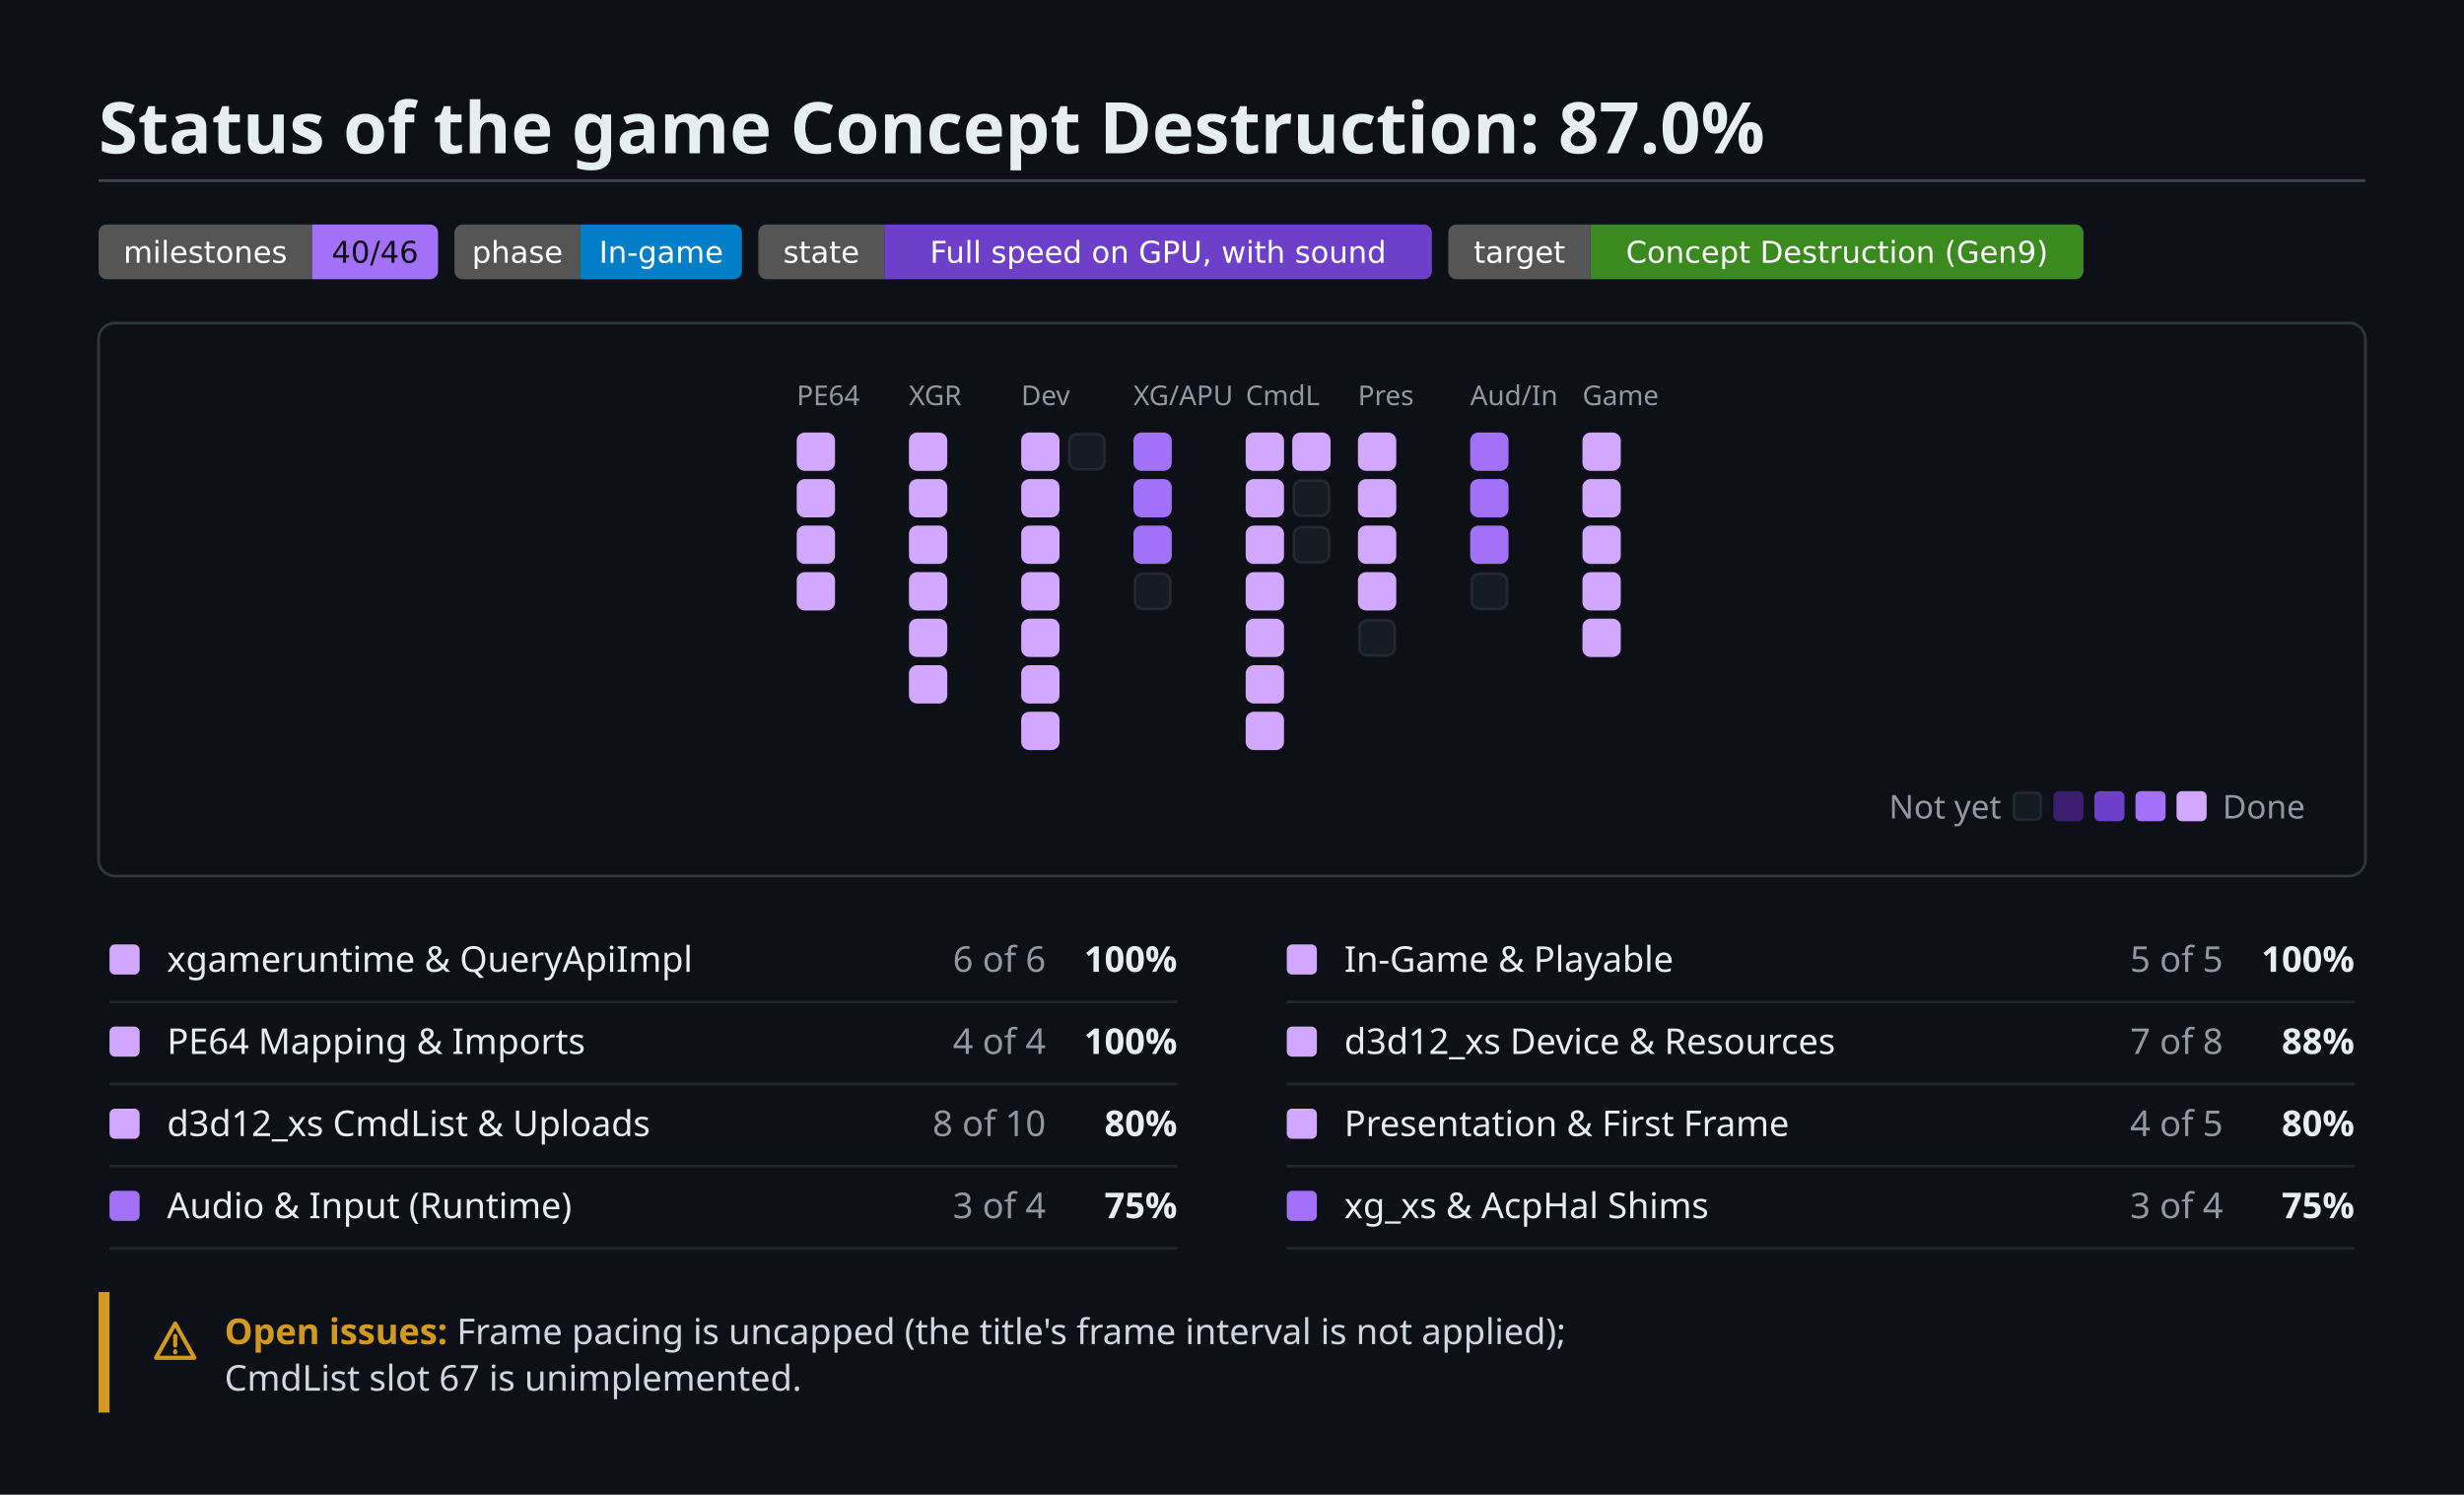
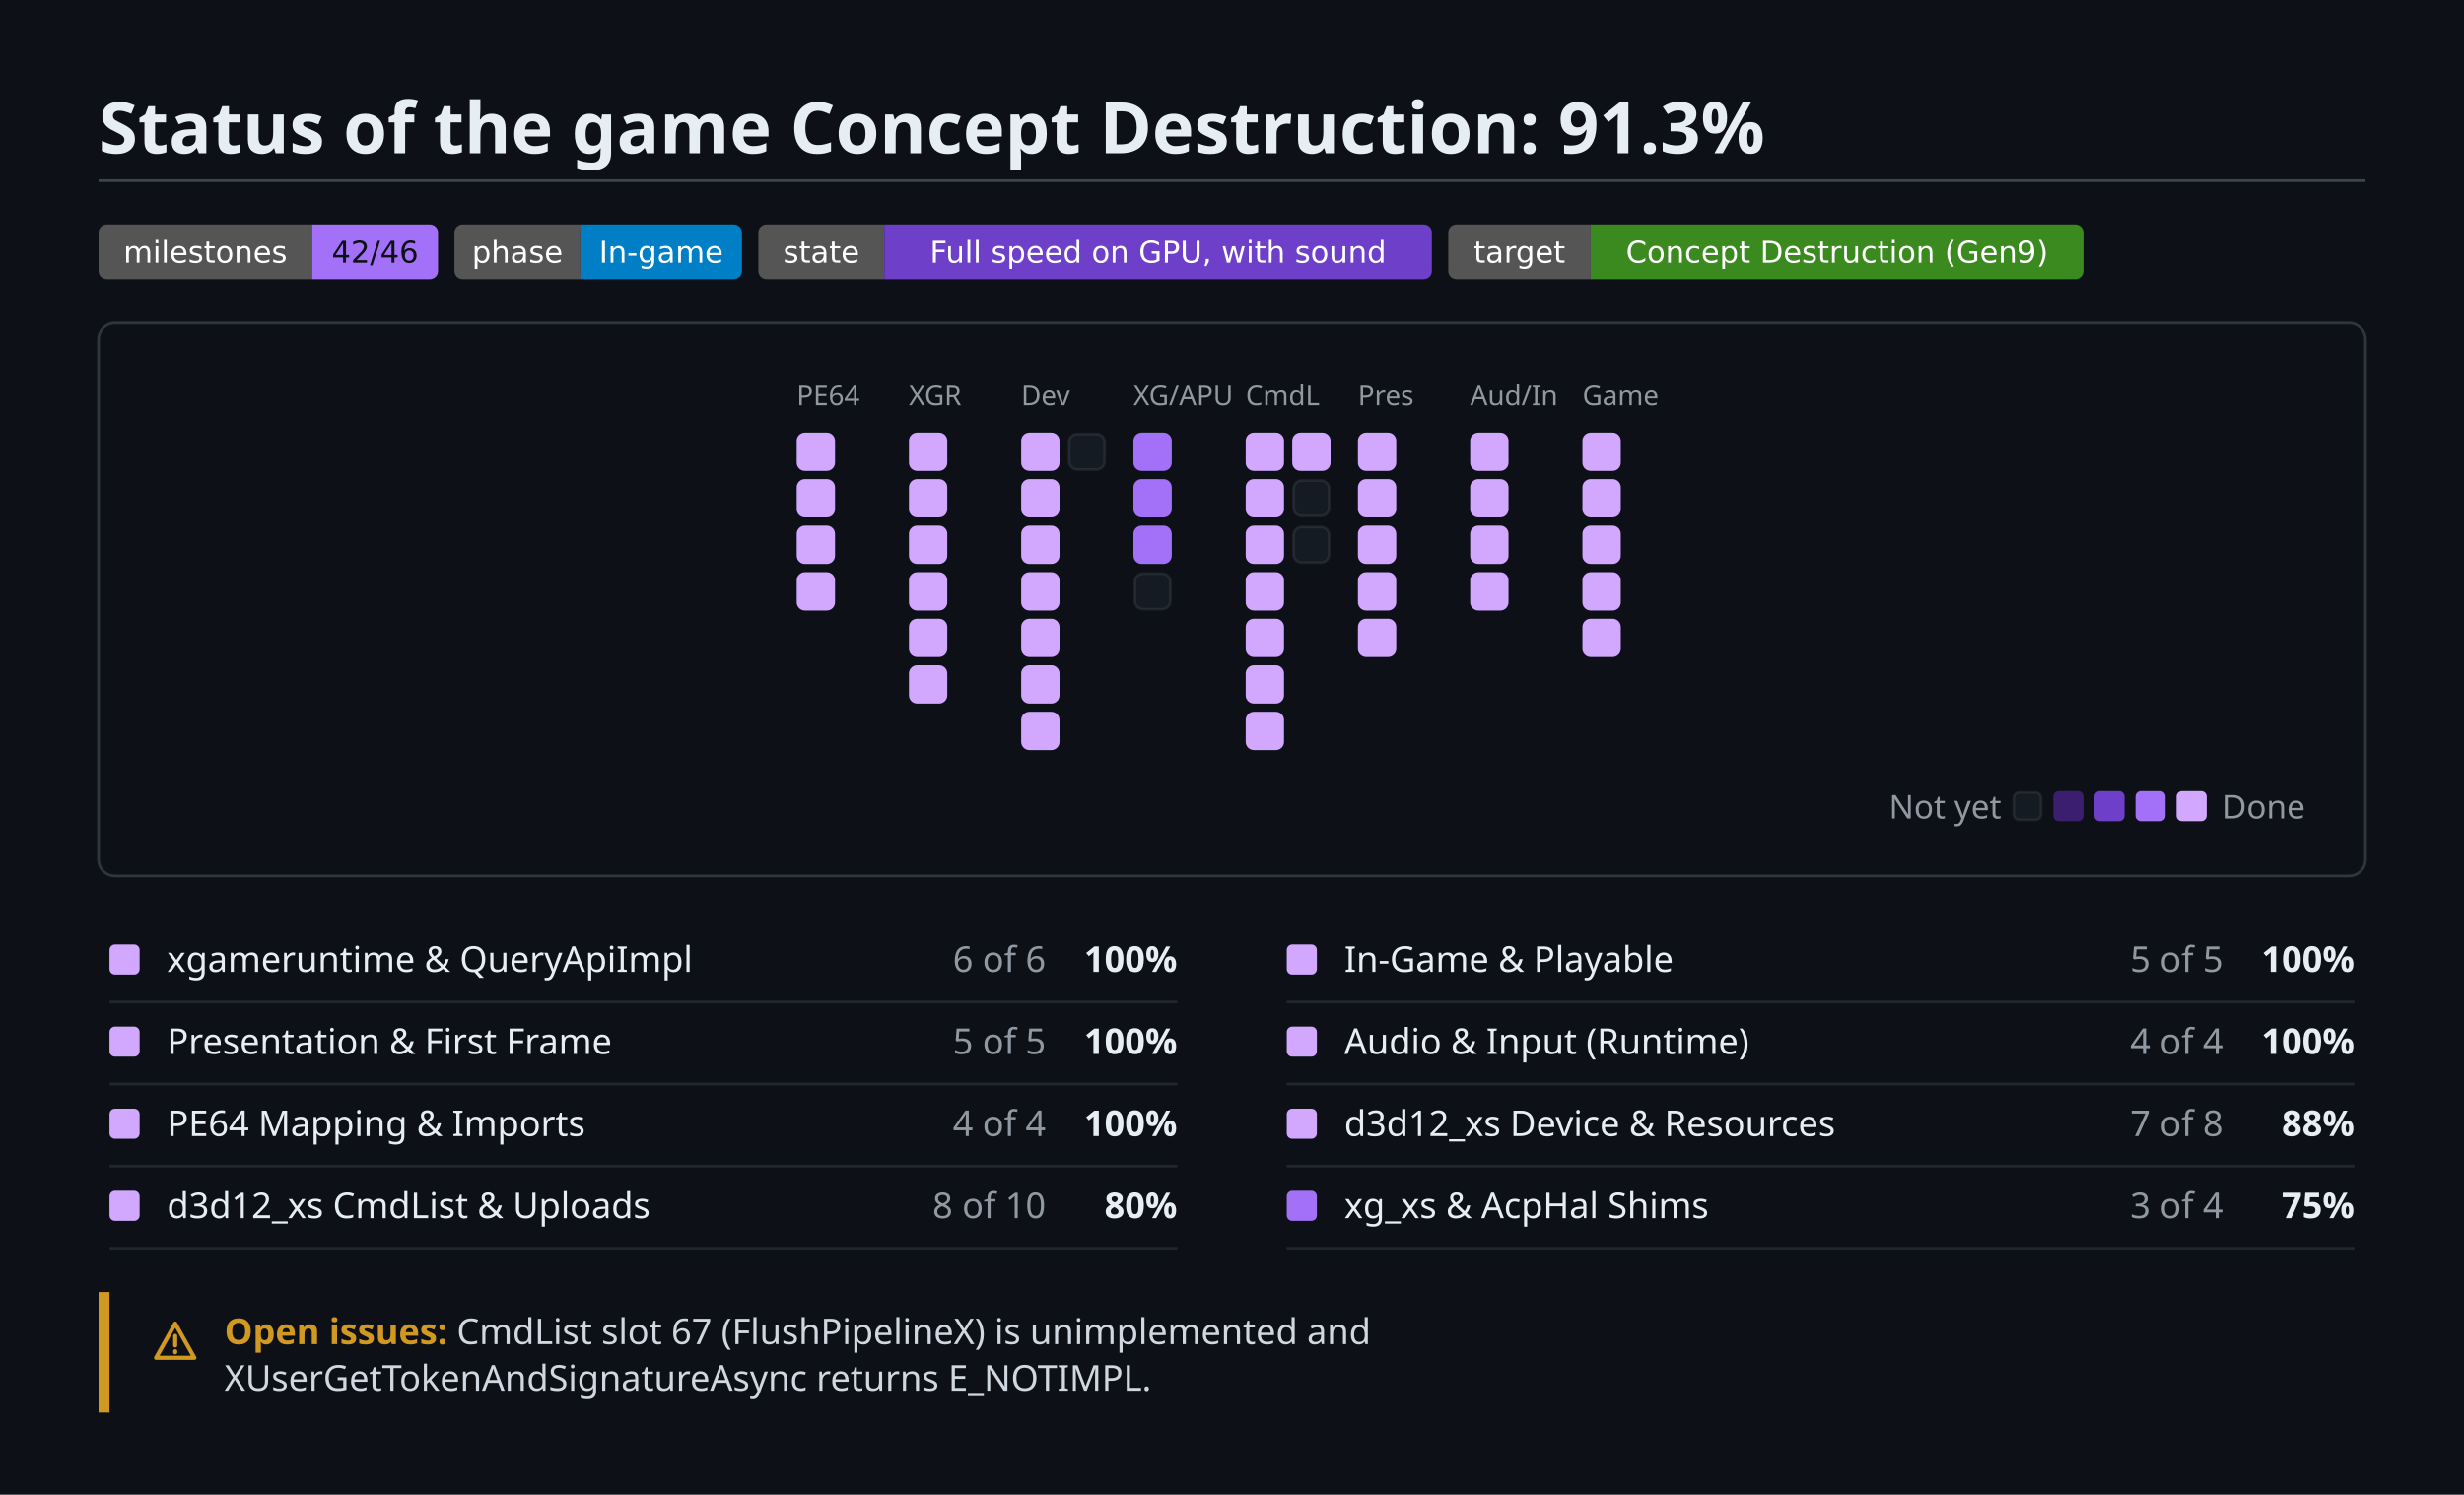
- <svg xmlns="http://www.w3.org/2000/svg" width="900" height="546" viewBox="0 0 900 546" role="img" aria-label="Status of the game Concept Destruction: 87.0%">
+ <svg xmlns="http://www.w3.org/2000/svg" width="900" height="546" viewBox="0 0 900 546" role="img" aria-label="Status of the game Concept Destruction: 91.3%">
  <style>
    text { font-family: 'Mona Sans', -apple-system, 'Segoe UI', 'Noto Sans', Helvetica, Arial, sans-serif; }
    .h2 { font-size: 26px; font-weight: 600; fill: #e6edf3; }
    .badge-txt { font-family: Verdana, 'DejaVu Sans', Geneva, sans-serif; font-size: 11px; fill: #ffffff; }
    .badge-txt-dark { font-family: Verdana, 'DejaVu Sans', Geneva, sans-serif; font-size: 11px; fill: #0d1117; }
    .g-label { font-size: 10px; fill: #9198a1; }
    .legend-txt { font-size: 12px; fill: #9198a1; }
    .r-name { font-size: 13px; fill: #e6edf3; }
    .r-count { font-size: 13px; fill: #9198a1; font-variant-numeric: tabular-nums; }
    .r-pct { font-size: 13px; font-weight: 600; fill: #e6edf3; font-variant-numeric: tabular-nums; }
    .callout-txt { font-size: 13px; fill: #d1d7e0; }
    .callout-lead { font-size: 13px; font-weight: 600; fill: #d29922; }
  </style>
  <rect width="900" height="546" fill="#0d1117" />
-   <text class="h2" x="36" y="56">Status of the game Concept Destruction: 87.0%</text>
+   <text class="h2" x="36" y="56">Status of the game Concept Destruction: 91.3%</text>
  <line x1="36" y1="66" x2="864" y2="66" stroke="#3d444d" stroke-width="1" />
  <clipPath id="bclip0">
    <rect x="36" y="82" width="124" height="20" rx="3" />
  </clipPath>
  <g clip-path="url(#bclip0)">
    <rect x="36" y="82" width="78" height="20" fill="#555555" />
    <rect x="114" y="82" width="46" height="20" fill="#a371f7" />
    <text class="badge-txt" x="75.0" y="96" text-anchor="middle">milestones</text>
-     <text class="badge-txt-dark" x="137.0" y="96" text-anchor="middle">40/46</text>
+     <text class="badge-txt-dark" x="137.0" y="96" text-anchor="middle">42/46</text>
  </g>
  <clipPath id="bclip1">
    <rect x="166" y="82" width="105" height="20" rx="3" />
  </clipPath>
  <g clip-path="url(#bclip1)">
    <rect x="166" y="82" width="46" height="20" fill="#555555" />
    <rect x="212" y="82" width="59" height="20" fill="#007ec6" />
    <text class="badge-txt" x="189.0" y="96" text-anchor="middle">phase</text>
    <text class="badge-txt" x="241.5" y="96" text-anchor="middle">In-game</text>
  </g>
  <clipPath id="bclip2">
    <rect x="277" y="82" width="246" height="20" rx="3" />
  </clipPath>
  <g clip-path="url(#bclip2)">
    <rect x="277" y="82" width="46" height="20" fill="#555555" />
    <rect x="323" y="82" width="200" height="20" fill="#6e40c9" />
    <text class="badge-txt" x="300.0" y="96" text-anchor="middle">state</text>
    <text class="badge-txt" x="423.0" y="96" text-anchor="middle">Full speed on GPU, with sound</text>
  </g>
  <clipPath id="bclip3">
    <rect x="529" y="82" width="232" height="20" rx="3" />
  </clipPath>
  <g clip-path="url(#bclip3)">
    <rect x="529" y="82" width="52" height="20" fill="#555555" />
    <rect x="581" y="82" width="180" height="20" fill="#3b8a1f" />
    <text class="badge-txt" x="555.0" y="96" text-anchor="middle">target</text>
    <text class="badge-txt" x="671.0" y="96" text-anchor="middle">Concept Destruction (Gen9)</text>
  </g>
  <rect x="36" y="118" width="828" height="202" rx="6" fill="#0d1117" stroke="#30363d" stroke-width="1" />
  <text class="g-label" x="291.0" y="148">PE64</text>
  <rect x="291.0" y="158.0" width="14" height="14" rx="3" fill="#d2a8ff" />
  <rect x="291.0" y="175.0" width="14" height="14" rx="3" fill="#d2a8ff" />
  <rect x="291.0" y="192.0" width="14" height="14" rx="3" fill="#d2a8ff" />
  <rect x="291.0" y="209.0" width="14" height="14" rx="3" fill="#d2a8ff" />
  <text class="g-label" x="332.0" y="148">XGR</text>
  <rect x="332.0" y="158.0" width="14" height="14" rx="3" fill="#d2a8ff" />
  <rect x="332.0" y="175.0" width="14" height="14" rx="3" fill="#d2a8ff" />
  <rect x="332.0" y="192.0" width="14" height="14" rx="3" fill="#d2a8ff" />
  <rect x="332.0" y="209.0" width="14" height="14" rx="3" fill="#d2a8ff" />
  <rect x="332.0" y="226.0" width="14" height="14" rx="3" fill="#d2a8ff" />
  <rect x="332.0" y="243.0" width="14" height="14" rx="3" fill="#d2a8ff" />
  <text class="g-label" x="373.0" y="148">Dev</text>
  <rect x="373.0" y="158.0" width="14" height="14" rx="3" fill="#d2a8ff" />
  <rect x="373.0" y="175.0" width="14" height="14" rx="3" fill="#d2a8ff" />
  <rect x="373.0" y="192.0" width="14" height="14" rx="3" fill="#d2a8ff" />
  <rect x="373.0" y="209.0" width="14" height="14" rx="3" fill="#d2a8ff" />
  <rect x="373.0" y="226.0" width="14" height="14" rx="3" fill="#d2a8ff" />
  <rect x="373.0" y="243.0" width="14" height="14" rx="3" fill="#d2a8ff" />
  <rect x="373.0" y="260.0" width="14" height="14" rx="3" fill="#d2a8ff" />
  <rect x="390.5" y="158.5" width="13" height="13" rx="3" fill="#151b23" stroke="rgba(240,246,252,0.08)" stroke-width="1" />
  <text class="g-label" x="414.0" y="148">XG/APU</text>
  <rect x="414.0" y="158.0" width="14" height="14" rx="3" fill="#a371f7" />
  <rect x="414.0" y="175.0" width="14" height="14" rx="3" fill="#a371f7" />
  <rect x="414.0" y="192.0" width="14" height="14" rx="3" fill="#a371f7" />
  <rect x="414.5" y="209.5" width="13" height="13" rx="3" fill="#151b23" stroke="rgba(240,246,252,0.08)" stroke-width="1" />
  <text class="g-label" x="455.0" y="148">CmdL</text>
  <rect x="455.0" y="158.0" width="14" height="14" rx="3" fill="#d2a8ff" />
  <rect x="455.0" y="175.0" width="14" height="14" rx="3" fill="#d2a8ff" />
  <rect x="455.0" y="192.0" width="14" height="14" rx="3" fill="#d2a8ff" />
  <rect x="455.0" y="209.0" width="14" height="14" rx="3" fill="#d2a8ff" />
  <rect x="455.0" y="226.0" width="14" height="14" rx="3" fill="#d2a8ff" />
  <rect x="455.0" y="243.0" width="14" height="14" rx="3" fill="#d2a8ff" />
  <rect x="455.0" y="260.0" width="14" height="14" rx="3" fill="#d2a8ff" />
  <rect x="472.0" y="158.0" width="14" height="14" rx="3" fill="#d2a8ff" />
  <rect x="472.5" y="175.5" width="13" height="13" rx="3" fill="#151b23" stroke="rgba(240,246,252,0.08)" stroke-width="1" />
  <rect x="472.5" y="192.5" width="13" height="13" rx="3" fill="#151b23" stroke="rgba(240,246,252,0.08)" stroke-width="1" />
  <text class="g-label" x="496.0" y="148">Pres</text>
  <rect x="496.0" y="158.0" width="14" height="14" rx="3" fill="#d2a8ff" />
  <rect x="496.0" y="175.0" width="14" height="14" rx="3" fill="#d2a8ff" />
  <rect x="496.0" y="192.0" width="14" height="14" rx="3" fill="#d2a8ff" />
  <rect x="496.0" y="209.0" width="14" height="14" rx="3" fill="#d2a8ff" />
-   <rect x="496.5" y="226.5" width="13" height="13" rx="3" fill="#151b23" stroke="rgba(240,246,252,0.08)" stroke-width="1" />
+   <rect x="496.0" y="226.0" width="14" height="14" rx="3" fill="#d2a8ff" />
  <text class="g-label" x="537.0" y="148">Aud/In</text>
-   <rect x="537.0" y="158.0" width="14" height="14" rx="3" fill="#a371f7" />
-   <rect x="537.0" y="175.0" width="14" height="14" rx="3" fill="#a371f7" />
-   <rect x="537.0" y="192.0" width="14" height="14" rx="3" fill="#a371f7" />
-   <rect x="537.5" y="209.5" width="13" height="13" rx="3" fill="#151b23" stroke="rgba(240,246,252,0.08)" stroke-width="1" />
+   <rect x="537.0" y="158.0" width="14" height="14" rx="3" fill="#d2a8ff" />
+   <rect x="537.0" y="175.0" width="14" height="14" rx="3" fill="#d2a8ff" />
+   <rect x="537.0" y="192.0" width="14" height="14" rx="3" fill="#d2a8ff" />
+   <rect x="537.0" y="209.0" width="14" height="14" rx="3" fill="#d2a8ff" />
  <text class="g-label" x="578.0" y="148">Game</text>
  <rect x="578.0" y="158.0" width="14" height="14" rx="3" fill="#d2a8ff" />
  <rect x="578.0" y="175.0" width="14" height="14" rx="3" fill="#d2a8ff" />
  <rect x="578.0" y="192.0" width="14" height="14" rx="3" fill="#d2a8ff" />
  <rect x="578.0" y="209.0" width="14" height="14" rx="3" fill="#d2a8ff" />
  <rect x="578.0" y="226.0" width="14" height="14" rx="3" fill="#d2a8ff" />
  <text class="legend-txt" x="842" y="299" text-anchor="end">Done</text>
  <rect x="795.0" y="289.0" width="11" height="11" rx="2" fill="#d2a8ff" />
  <rect x="780.0" y="289.0" width="11" height="11" rx="2" fill="#a371f7" />
  <rect x="765.0" y="289.0" width="11" height="11" rx="2" fill="#6e40c9" />
  <rect x="750.0" y="289.0" width="11" height="11" rx="2" fill="#3c1e70" />
  <rect x="735.5" y="289.5" width="10" height="10" rx="2" fill="#151b23" stroke="rgba(240,246,252,0.08)" stroke-width="1" />
  <text class="legend-txt" x="731" y="299" text-anchor="end">Not yet</text>
  <rect x="40.0" y="345.0" width="11" height="11" rx="2" fill="#d2a8ff" />
  <text class="r-name" x="61.0" y="355">xgameruntime &amp; QueryApiImpl</text>
  <text class="r-count" x="382.0" y="355" text-anchor="end">6 of 6</text>
  <text class="r-pct" x="430.0" y="355" text-anchor="end">100%</text>
  <line x1="40.0" y1="366" x2="430.0" y2="366" stroke="#21262d" stroke-width="1" />
  <rect x="470.0" y="345.0" width="11" height="11" rx="2" fill="#d2a8ff" />
  <text class="r-name" x="491.0" y="355">In-Game &amp; Playable</text>
  <text class="r-count" x="812.0" y="355" text-anchor="end">5 of 5</text>
  <text class="r-pct" x="860.0" y="355" text-anchor="end">100%</text>
  <line x1="470.0" y1="366" x2="860.0" y2="366" stroke="#21262d" stroke-width="1" />
  <rect x="40.0" y="375.0" width="11" height="11" rx="2" fill="#d2a8ff" />
-   <text class="r-name" x="61.0" y="385">PE64 Mapping &amp; Imports</text>
-   <text class="r-count" x="382.0" y="385" text-anchor="end">4 of 4</text>
+   <text class="r-name" x="61.0" y="385">Presentation &amp; First Frame</text>
+   <text class="r-count" x="382.0" y="385" text-anchor="end">5 of 5</text>
  <text class="r-pct" x="430.0" y="385" text-anchor="end">100%</text>
  <line x1="40.0" y1="396" x2="430.0" y2="396" stroke="#21262d" stroke-width="1" />
  <rect x="470.0" y="375.0" width="11" height="11" rx="2" fill="#d2a8ff" />
-   <text class="r-name" x="491.0" y="385">d3d12_xs Device &amp; Resources</text>
-   <text class="r-count" x="812.0" y="385" text-anchor="end">7 of 8</text>
-   <text class="r-pct" x="860.0" y="385" text-anchor="end">88%</text>
+   <text class="r-name" x="491.0" y="385">Audio &amp; Input (Runtime)</text>
+   <text class="r-count" x="812.0" y="385" text-anchor="end">4 of 4</text>
+   <text class="r-pct" x="860.0" y="385" text-anchor="end">100%</text>
  <line x1="470.0" y1="396" x2="860.0" y2="396" stroke="#21262d" stroke-width="1" />
  <rect x="40.0" y="405.0" width="11" height="11" rx="2" fill="#d2a8ff" />
-   <text class="r-name" x="61.0" y="415">d3d12_xs CmdList &amp; Uploads</text>
-   <text class="r-count" x="382.0" y="415" text-anchor="end">8 of 10</text>
-   <text class="r-pct" x="430.0" y="415" text-anchor="end">80%</text>
+   <text class="r-name" x="61.0" y="415">PE64 Mapping &amp; Imports</text>
+   <text class="r-count" x="382.0" y="415" text-anchor="end">4 of 4</text>
+   <text class="r-pct" x="430.0" y="415" text-anchor="end">100%</text>
  <line x1="40.0" y1="426" x2="430.0" y2="426" stroke="#21262d" stroke-width="1" />
  <rect x="470.0" y="405.0" width="11" height="11" rx="2" fill="#d2a8ff" />
-   <text class="r-name" x="491.0" y="415">Presentation &amp; First Frame</text>
-   <text class="r-count" x="812.0" y="415" text-anchor="end">4 of 5</text>
-   <text class="r-pct" x="860.0" y="415" text-anchor="end">80%</text>
+   <text class="r-name" x="491.0" y="415">d3d12_xs Device &amp; Resources</text>
+   <text class="r-count" x="812.0" y="415" text-anchor="end">7 of 8</text>
+   <text class="r-pct" x="860.0" y="415" text-anchor="end">88%</text>
  <line x1="470.0" y1="426" x2="860.0" y2="426" stroke="#21262d" stroke-width="1" />
-   <rect x="40.0" y="435.0" width="11" height="11" rx="2" fill="#a371f7" />
-   <text class="r-name" x="61.0" y="445">Audio &amp; Input (Runtime)</text>
-   <text class="r-count" x="382.0" y="445" text-anchor="end">3 of 4</text>
-   <text class="r-pct" x="430.0" y="445" text-anchor="end">75%</text>
+   <rect x="40.0" y="435.0" width="11" height="11" rx="2" fill="#d2a8ff" />
+   <text class="r-name" x="61.0" y="445">d3d12_xs CmdList &amp; Uploads</text>
+   <text class="r-count" x="382.0" y="445" text-anchor="end">8 of 10</text>
+   <text class="r-pct" x="430.0" y="445" text-anchor="end">80%</text>
  <line x1="40.0" y1="456" x2="430.0" y2="456" stroke="#21262d" stroke-width="1" />
  <rect x="470.0" y="435.0" width="11" height="11" rx="2" fill="#a371f7" />
  <text class="r-name" x="491.0" y="445">xg_xs &amp; AcpHal Shims</text>
  <text class="r-count" x="812.0" y="445" text-anchor="end">3 of 4</text>
  <text class="r-pct" x="860.0" y="445" text-anchor="end">75%</text>
  <line x1="470.0" y1="456" x2="860.0" y2="456" stroke="#21262d" stroke-width="1" />
  <rect x="36" y="472" width="4" height="44" fill="#d29922" />
  <g transform="translate(56,482)">
    <path d="M8 1.5 15 14H1z" fill="none" stroke="#d29922" stroke-width="1.5" stroke-linejoin="round" />
    <path d="M8 6v3.5M8 11.6v.4" stroke="#d29922" stroke-width="1.5" stroke-linecap="round" />
  </g>
  <text class="callout-txt" x="82" y="491">
-     <tspan class="callout-lead">Open issues:</tspan> Frame pacing is uncapped (the title's frame interval is not applied);</text>
-   <text class="callout-txt" x="82" y="508">CmdList slot 67 is unimplemented.</text>
+     <tspan class="callout-lead">Open issues:</tspan> CmdList slot 67 (FlushPipelineX) is unimplemented and</text>
+   <text class="callout-txt" x="82" y="508">XUserGetTokenAndSignatureAsync returns E_NOTIMPL.</text>
</svg>
